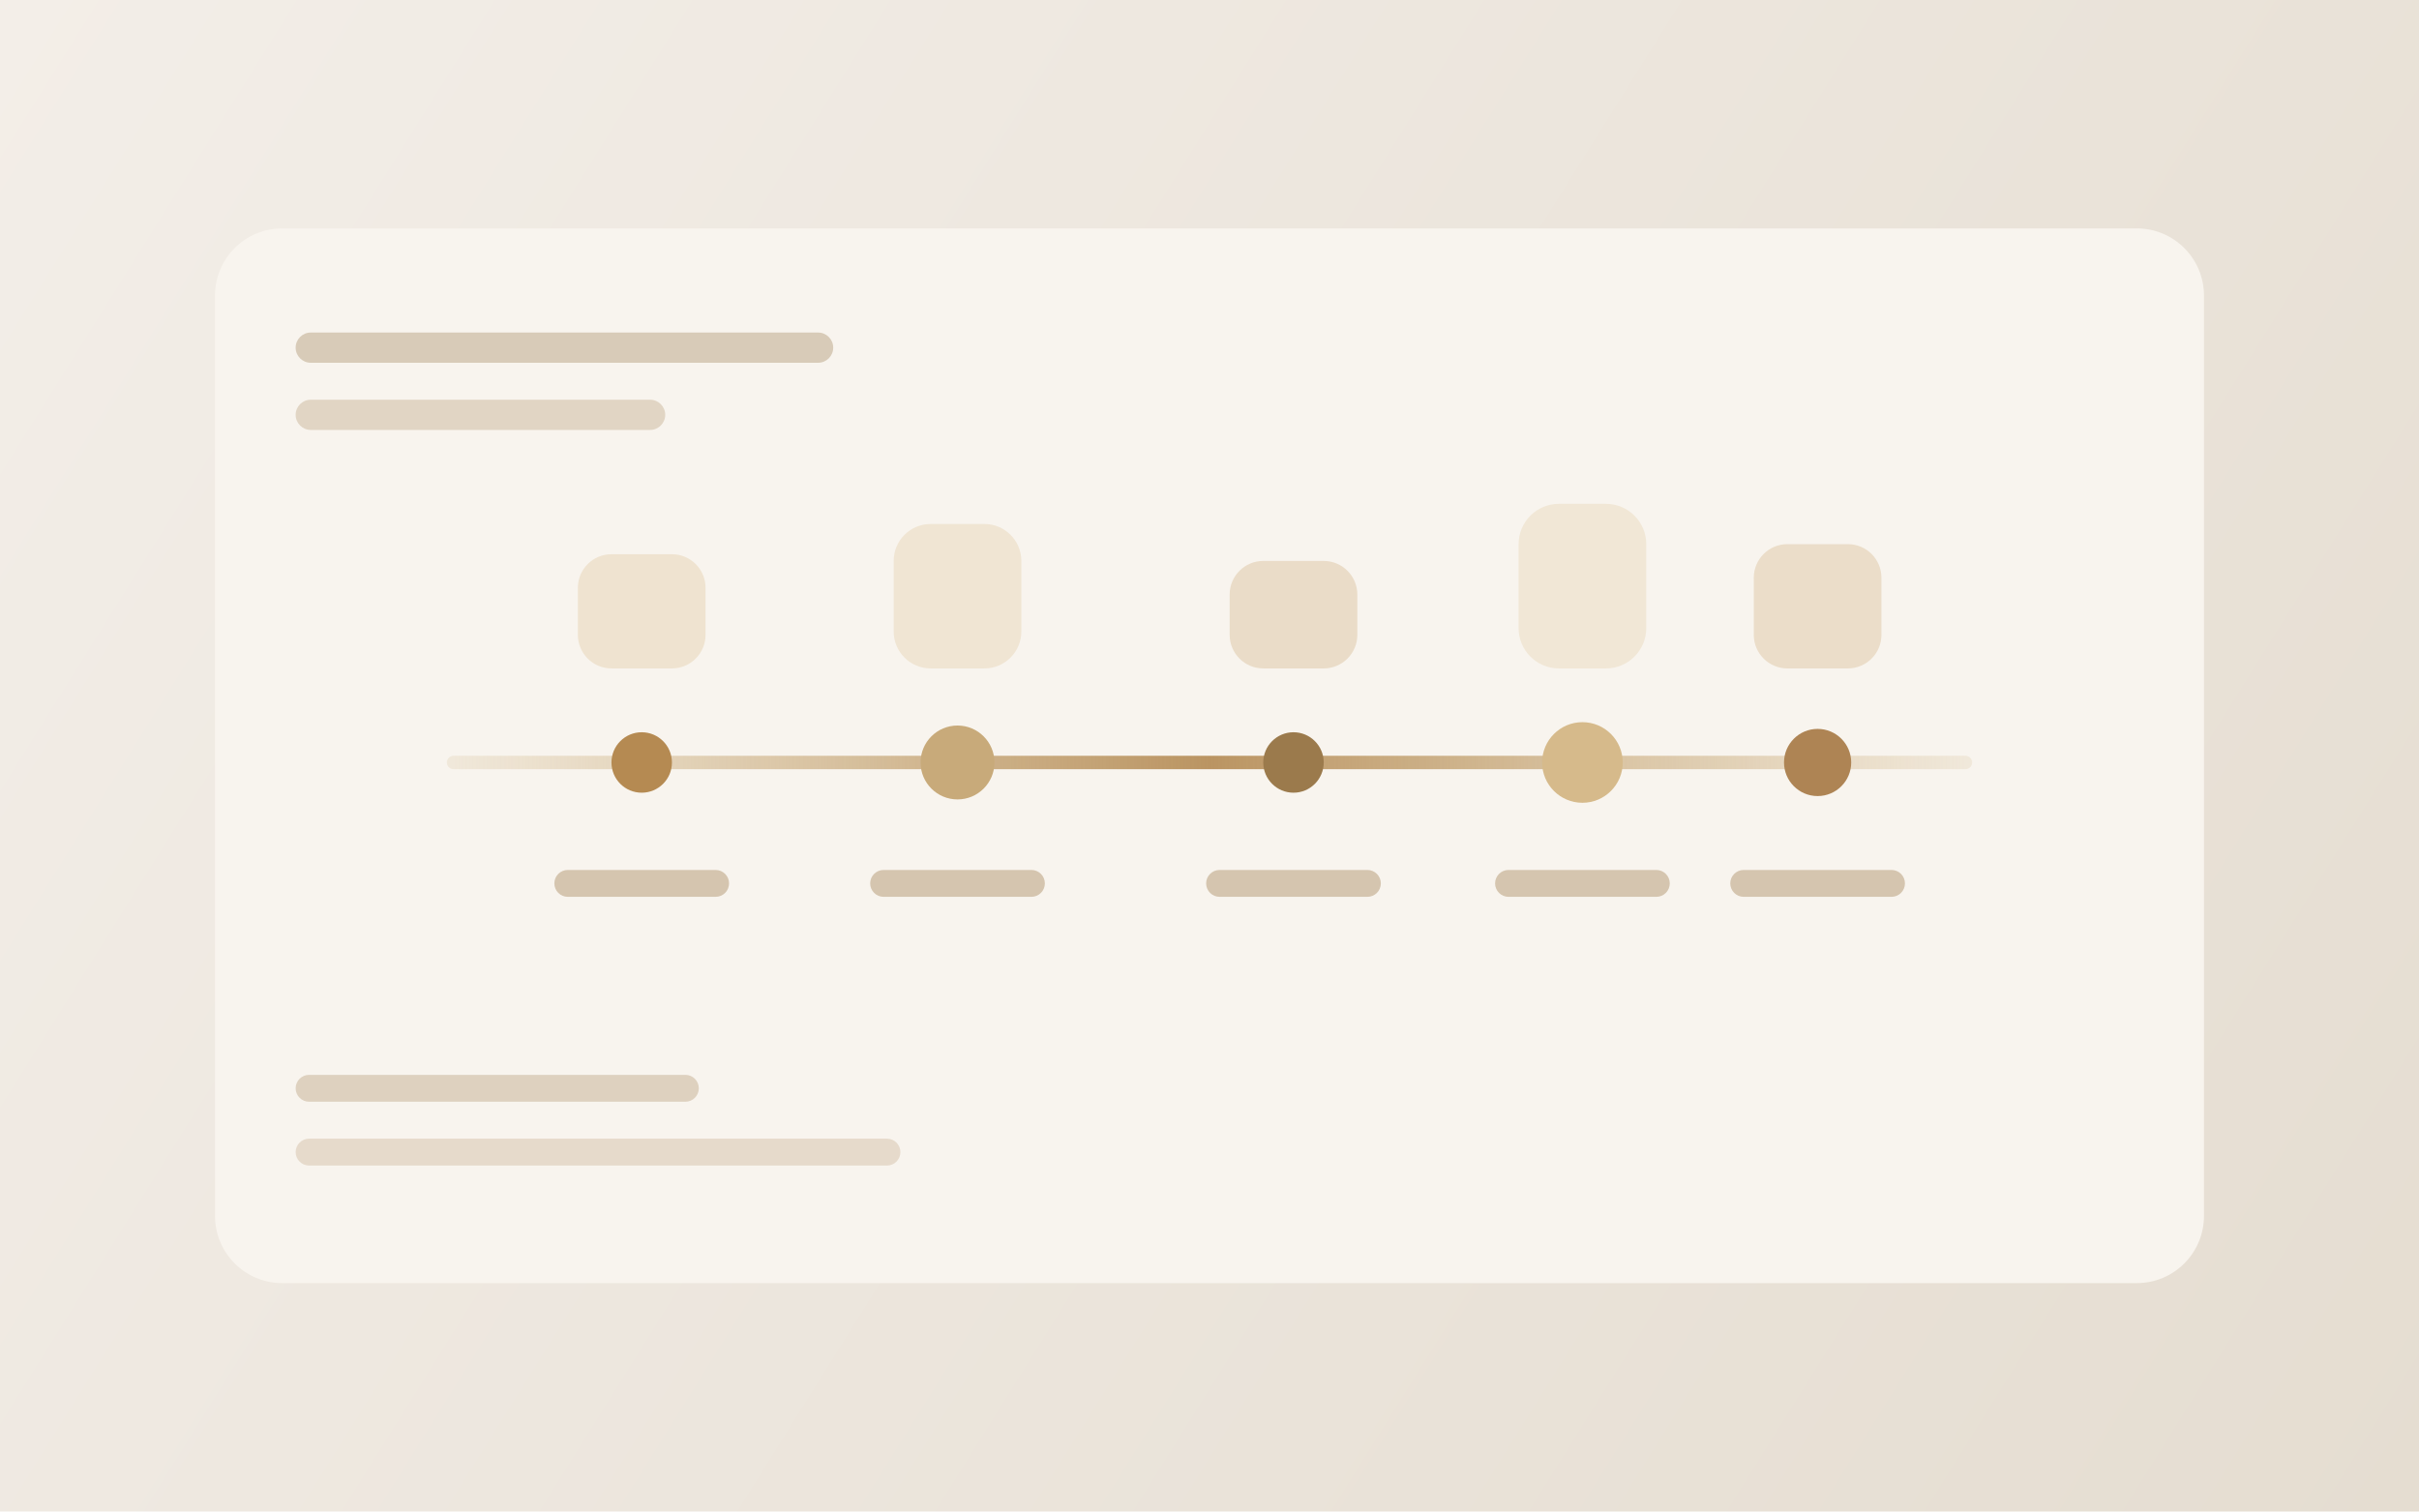
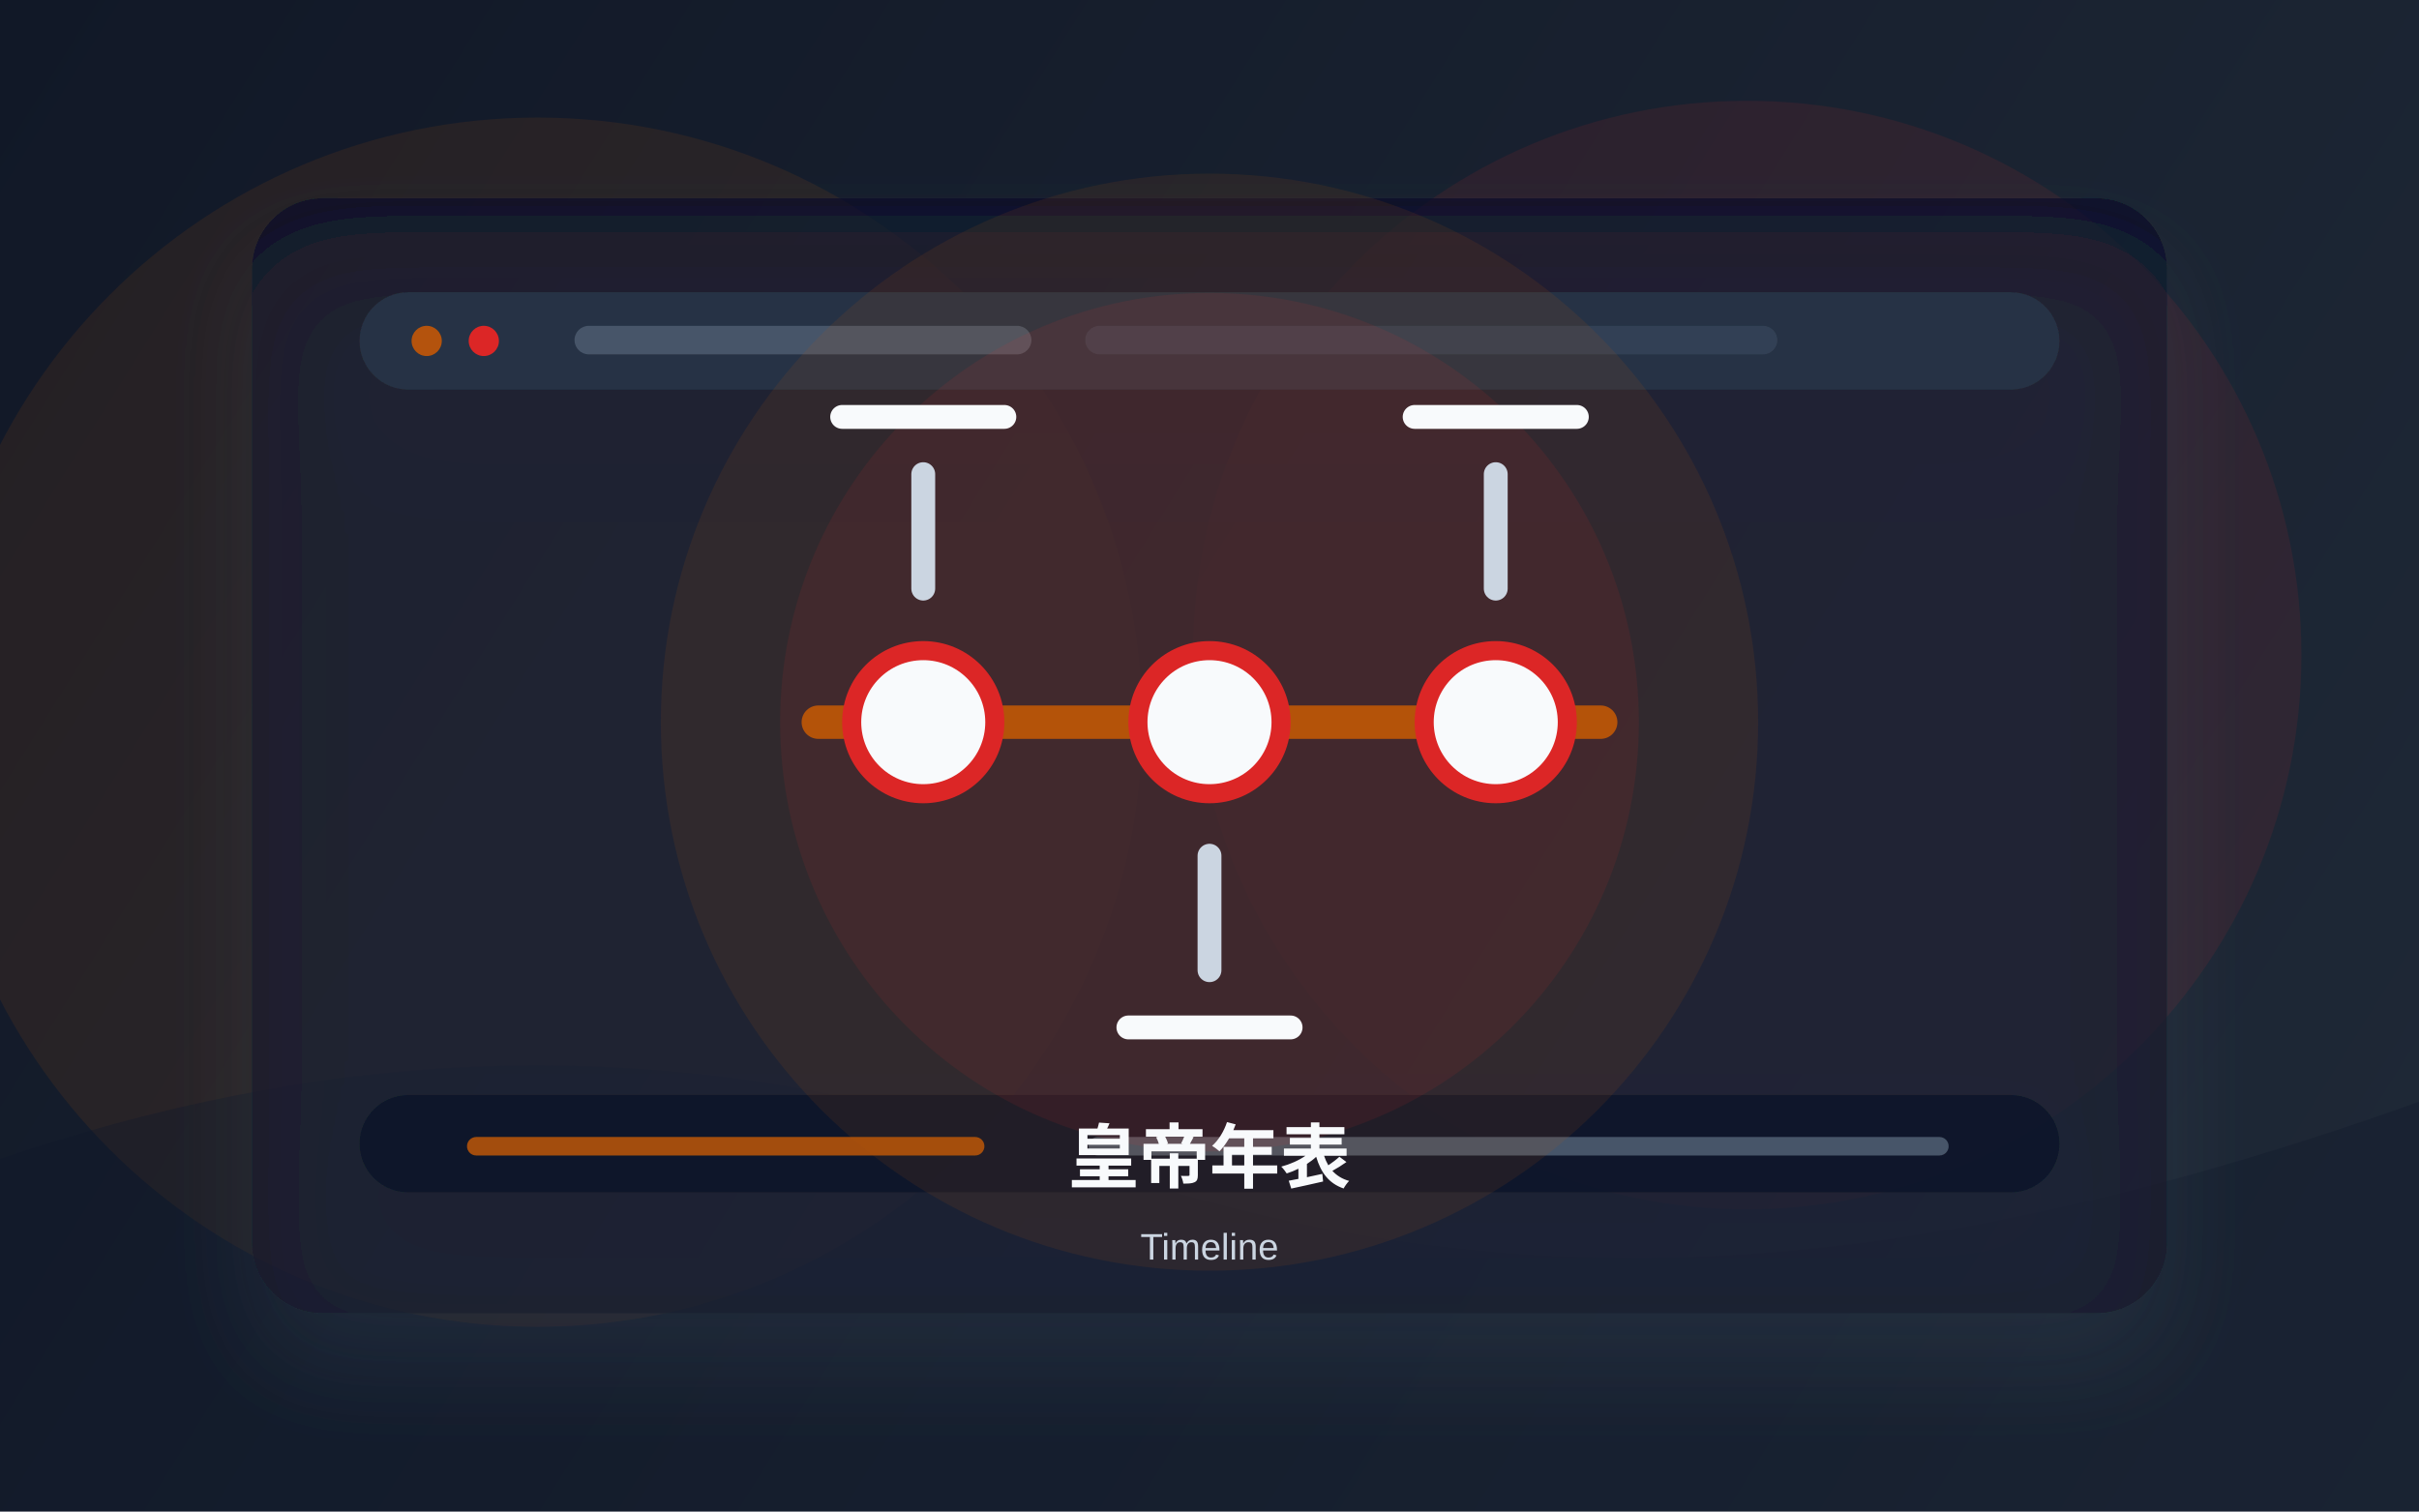
<svg xmlns="http://www.w3.org/2000/svg" width="1440" height="900" viewBox="0 0 1440 900" fill="none">
  <defs>
-     <linearGradient id="bg" x1="0" y1="0" x2="1440" y2="900" gradientUnits="userSpaceOnUse">
-       <stop stop-color="#F3EEE8" />
-       <stop offset="1" stop-color="#E5DDD1" />
+     <linearGradient id="bg-chinese-emperors-timeline" x1="0" y1="0" x2="1440" y2="900" gradientUnits="userSpaceOnUse">
+       <stop stop-color="#F6F8FB" />
+       <stop offset="1" stop-color="#E2E8F0" />
    </linearGradient>
-     <linearGradient id="line" x1="266" y1="454" x2="1174" y2="454" gradientUnits="userSpaceOnUse">
-       <stop stop-color="#C6A56B" stop-opacity="0.15" />
-       <stop offset="0.5" stop-color="#BA9462" />
-       <stop offset="1" stop-color="#C6A56B" stop-opacity="0.15" />
+     <linearGradient id="panel-chinese-emperors-timeline" x1="0" y1="0" x2="1440" y2="900" gradientUnits="userSpaceOnUse">
+       <stop stop-color="#111827" />
+       <stop offset="1" stop-color="#1F2937" />
    </linearGradient>
+     <filter id="shadow-chinese-emperors-timeline" x="-80" y="-80" width="1600" height="1060" filterUnits="userSpaceOnUse" color-interpolation-filters="sRGB">
+       <feDropShadow dx="0" dy="32" stdDeviation="30" flood-color="#64748B" flood-opacity="0.2" />
+     </filter>
  </defs>
-   <rect width="1440" height="900" fill="url(#bg)" />
-   <rect x="128" y="136" width="1184" height="628" rx="40" fill="#F8F4EE" />
-   <rect x="176" y="198" width="320" height="18" rx="9" fill="#D8CBB8" />
-   <rect x="176" y="238" width="220" height="18" rx="9" fill="#E1D5C4" />
-   <rect x="266" y="450" width="908" height="8" rx="4" fill="url(#line)" />
-   <circle cx="382" cy="454" r="18" fill="#B58A52" />
-   <circle cx="570" cy="454" r="22" fill="#C8AA7A" />
-   <circle cx="770" cy="454" r="18" fill="#9B7A4C" />
-   <circle cx="942" cy="454" r="24" fill="#D6BA8B" />
-   <circle cx="1082" cy="454" r="20" fill="#AE8454" />
-   <rect x="344" y="330" width="76" height="68" rx="20" fill="#EFE3D0" />
-   <rect x="532" y="312" width="76" height="86" rx="22" fill="#F0E5D3" />
-   <rect x="732" y="334" width="76" height="64" rx="20" fill="#EADCC8" />
-   <rect x="904" y="300" width="76" height="98" rx="24" fill="#F1E7D6" />
-   <rect x="1044" y="324" width="76" height="74" rx="20" fill="#EBDDC9" />
-   <rect x="330" y="518" width="104" height="16" rx="8" fill="#D5C5AF" />
-   <rect x="518" y="518" width="104" height="16" rx="8" fill="#D5C5AF" />
-   <rect x="718" y="518" width="104" height="16" rx="8" fill="#D5C5AF" />
-   <rect x="890" y="518" width="104" height="16" rx="8" fill="#D5C5AF" />
-   <rect x="1030" y="518" width="104" height="16" rx="8" fill="#D5C5AF" />
-   <rect x="176" y="640" width="240" height="16" rx="8" fill="#DED1BF" />
-   <rect x="176" y="678" width="360" height="16" rx="8" fill="#E6DACB" />
+   <rect width="1440" height="900" fill="url(#panel-chinese-emperors-timeline)" />
+   <circle cx="320" cy="430" r="360" fill="#B45309" opacity="0.12" />
+   <circle cx="1040" cy="390" r="330" fill="#DC2626" opacity="0.1" />
+   <path d="M0 690C236 610 438 622 636 690C862 768 1094 780 1440 656V900H0V690Z" fill="#0F172A" opacity="0.34" />
+   <g filter="url(#shadow-chinese-emperors-timeline)">
+     <rect x="150" y="118" width="1140" height="664" rx="42" fill="#111827" opacity="0.72" />
+     <rect x="214" y="174" width="1012" height="58" rx="29" fill="#263244" />
+     <circle cx="254" cy="203" r="9" fill="#B45309" />
+     <circle cx="288" cy="203" r="9" fill="#DC2626" />
+     <rect x="342" y="194" width="272" height="17" rx="8.5" fill="#475569" />
+     <rect x="646" y="194" width="412" height="17" rx="8.5" fill="#334155" />
+     <rect x="214" y="652" width="1012" height="58" rx="29" fill="#0F172A" opacity="0.84" />
+     <rect x="278" y="677" width="308" height="11" rx="5.5" fill="#B45309" opacity="0.9" />
+     <rect x="648" y="677" width="512" height="11" rx="5.5" fill="#475569" />
+   </g>
+   <g transform="translate(720 430) scale(1.42)">
+     <circle r="230" fill="#B45309" opacity="0.12" />
+     <circle r="180" fill="#DC2626" opacity="0.1" />
+     <g>
+       <path d="M-164 0H164" stroke="#B45309" stroke-width="14" stroke-linecap="round" />
+       <circle cx="-120" cy="0" r="30" fill="#F8FAFC" stroke="#DC2626" stroke-width="8" />
+       <circle cx="0" cy="0" r="30" fill="#F8FAFC" stroke="#DC2626" stroke-width="8" />
+       <circle cx="120" cy="0" r="30" fill="#F8FAFC" stroke="#DC2626" stroke-width="8" />
+       <path d="M-120-56v-48M0 56v48M120-56v-48" stroke="#CBD5E1" stroke-width="10" stroke-linecap="round" />
+       <path d="M-154-128h68M-34 128h68M86-128h68" stroke="#F8FAFC" stroke-width="10" stroke-linecap="round" />
+     </g>
+   </g>
+   <text x="720" y="704" text-anchor="middle" fill="#F8FAFC" font-family="Arial, 'Microsoft YaHei', sans-serif" font-size="42" font-weight="700">皇帝年表</text>
+   <text x="720" y="750" text-anchor="middle" fill="#CBD5E1" font-family="Arial, 'Microsoft YaHei', sans-serif" font-size="22">Timeline</text>
</svg>
